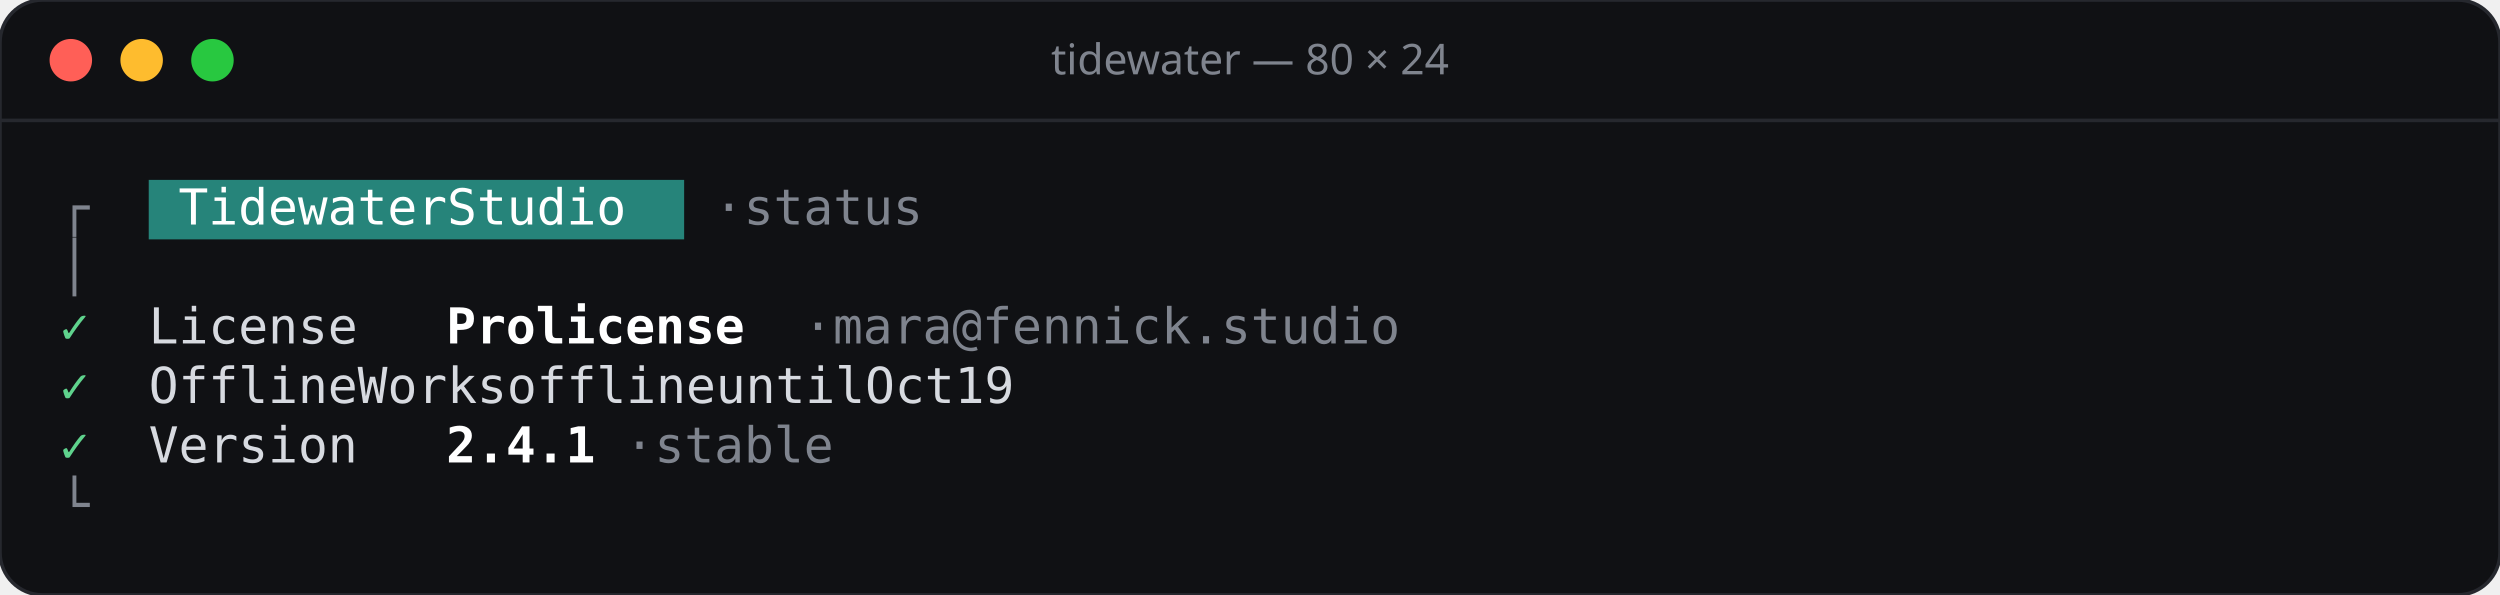
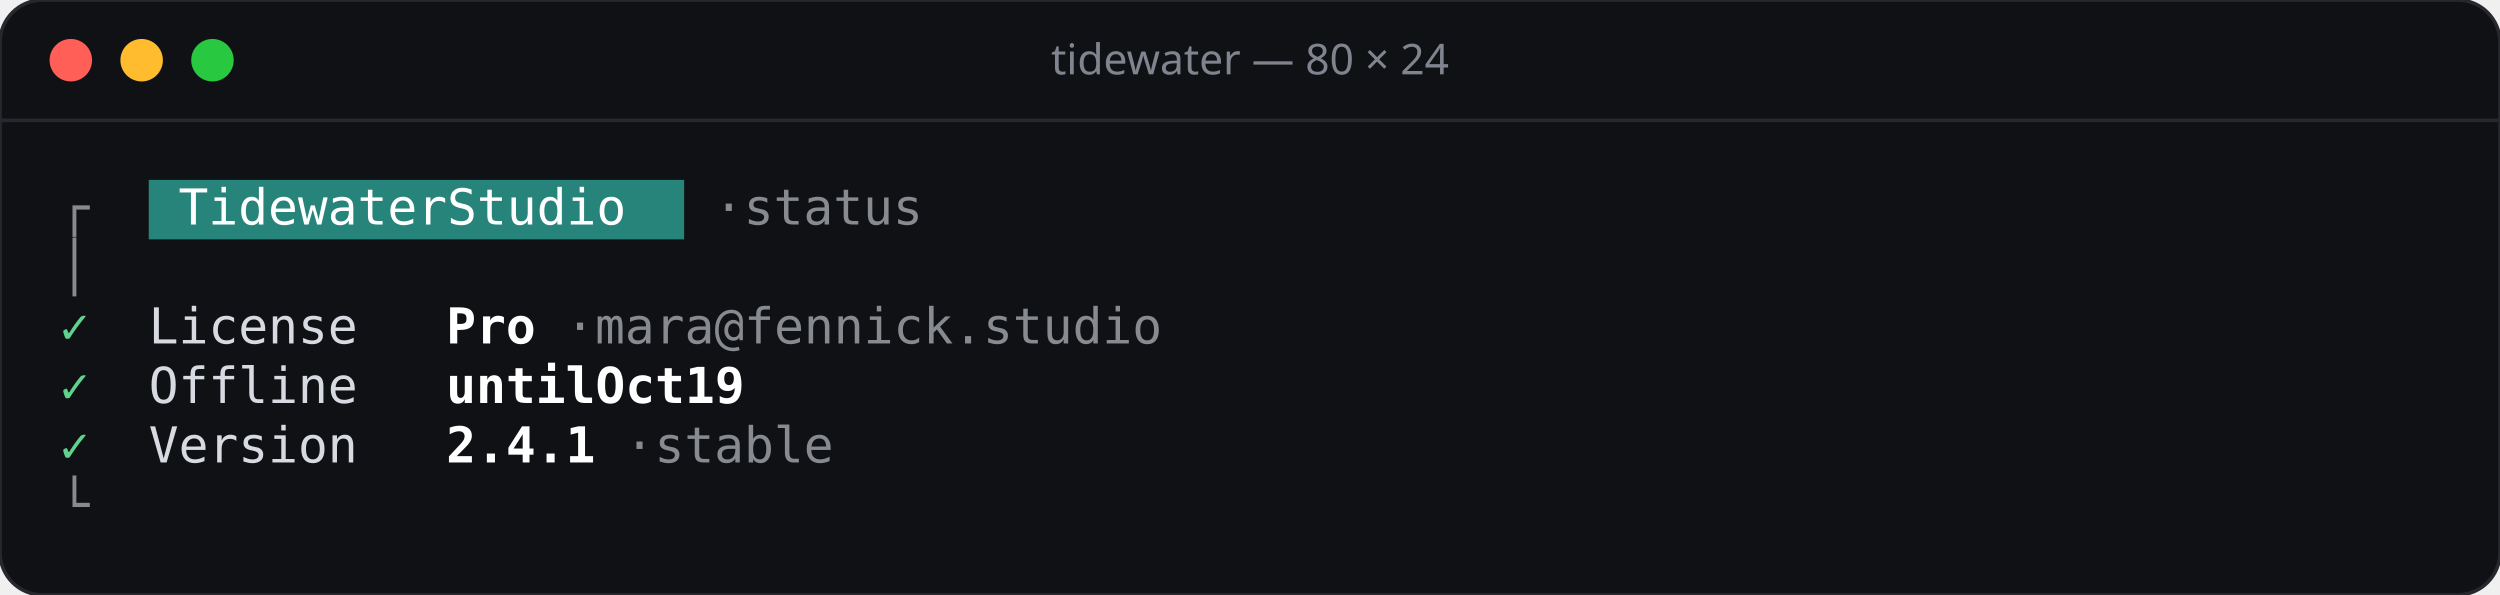
<svg xmlns="http://www.w3.org/2000/svg" width="706" height="168" viewBox="0 0 706 168">
  <rect width="706" height="168" rx="12" fill="#101114" stroke="#26282e" />
  <line x1="0" y1="34" x2="706" y2="34" stroke="#26282e" />
  <circle cx="20" cy="17" r="6" fill="#ff5f57" />
  <circle cx="40" cy="17" r="6" fill="#febc2e" />
  <circle cx="60" cy="17" r="6" fill="#28c840" />
  <text x="353" y="21" text-anchor="middle" font-family="Rubik, system-ui, sans-serif" font-size="12" font-weight="500" fill="#7f848e">tidewater — 80 × 24</text>
  <g font-family="'JetBrains Mono', ui-monospace, monospace" font-size="14">
    <rect x="42.0" y="50.8" width="151.2" height="16.8" fill="#26847a" />
-     <text x="16.8" y="63.4" fill="#7f848e">┌</text>
+     <text x="16.8" y="63.4" fill="#878a8e">┌</text>
    <text x="50.4 58.8 67.2 75.6 84.0 92.4 100.8 109.2 117.6 134.4 142.8 151.2 159.6 168.0 176.4" y="63.4" fill="#ffffff">TidewaterStudio</text>
-     <text x="201.6 218.4 226.8 235.2 243.6 252.0 260.4" y="63.4" fill="#7f848e">·status</text>
-     <text x="16.8" y="80.2" fill="#7f848e">│</text>
+     <text x="201.6 218.4 226.8 235.2 243.6 252.0 260.4" y="63.4" fill="#878a8e">·status</text>
+     <text x="16.8" y="80.2" fill="#878a8e">│</text>
    <text x="16.8" y="97.0" fill="#5fd38d">✓</text>
    <text x="42.0 50.4 58.8 67.2 75.6 84.0 92.4" y="97.0" fill="#d7dae0">License</text>
-     <text x="126.0 134.4 142.8 159.6 168.0 176.4 184.8 193.2 201.6 210.0" y="97.0" fill="#ffffff" font-weight="600">Prolicense</text>
-     <text x="226.8 243.6 252.0 260.4 268.8 277.2 285.6 294.0 302.4 310.8 319.2 327.6 336.0 344.4 352.8 361.2 369.6 378.0 386.4 394.8" y="97.0" fill="#7f848e">·mara@fennick.studio</text>
+     <text x="126.0 134.4 142.8" y="97.0" fill="#ffffff" font-weight="600">Pro</text>
+     <text x="159.6 176.4 184.8 193.2 201.6 210.0 218.4 226.8 235.2 243.6 252.0 260.4 268.8 277.2 285.6 294.0 302.4 310.8 319.2 327.6" y="97.0" fill="#878a8e">·mara@fennick.studio</text>
    <text x="16.8" y="113.8" fill="#5fd38d">✓</text>
-     <text x="42.0 50.4 58.8 67.2 75.6 84.0 92.4 126.0 134.4 142.8 151.2 159.6 176.4 184.8 193.2 201.6 210.0 218.4 226.8 243.6 252.0 260.4 268.8 277.2 294.0 302.4 310.8 327.6 336.0" y="113.8" fill="#d7dae0">OfflineWorksofflineuntilOct19</text>
+     <text x="42.0 50.4 58.8 67.2 75.6 84.0 92.4" y="113.8" fill="#d7dae0">Offline</text>
+     <text x="126.0 134.4 142.8 151.2 159.6 176.4 184.8 193.2 210.0 218.4" y="113.8" fill="#ffffff" font-weight="600">untilOct19</text>
    <text x="16.8" y="130.6" fill="#5fd38d">✓</text>
    <text x="42.0 50.4 58.8 67.2 75.6 84.0 92.4" y="130.6" fill="#d7dae0">Version</text>
    <text x="126.0 134.4 142.8 151.2 159.6" y="130.6" fill="#ffffff" font-weight="600">2.4.1</text>
-     <text x="176.4 193.2 201.6 210.0 218.4 226.8 235.2" y="130.6" fill="#7f848e">·stable</text>
-     <text x="16.8" y="147.4" fill="#7f848e">└</text>
+     <text x="176.4 193.2 201.6 210.0 218.4 226.8 235.2" y="130.6" fill="#878a8e">·stable</text>
+     <text x="16.8" y="147.4" fill="#878a8e">└</text>
  </g>
</svg>
